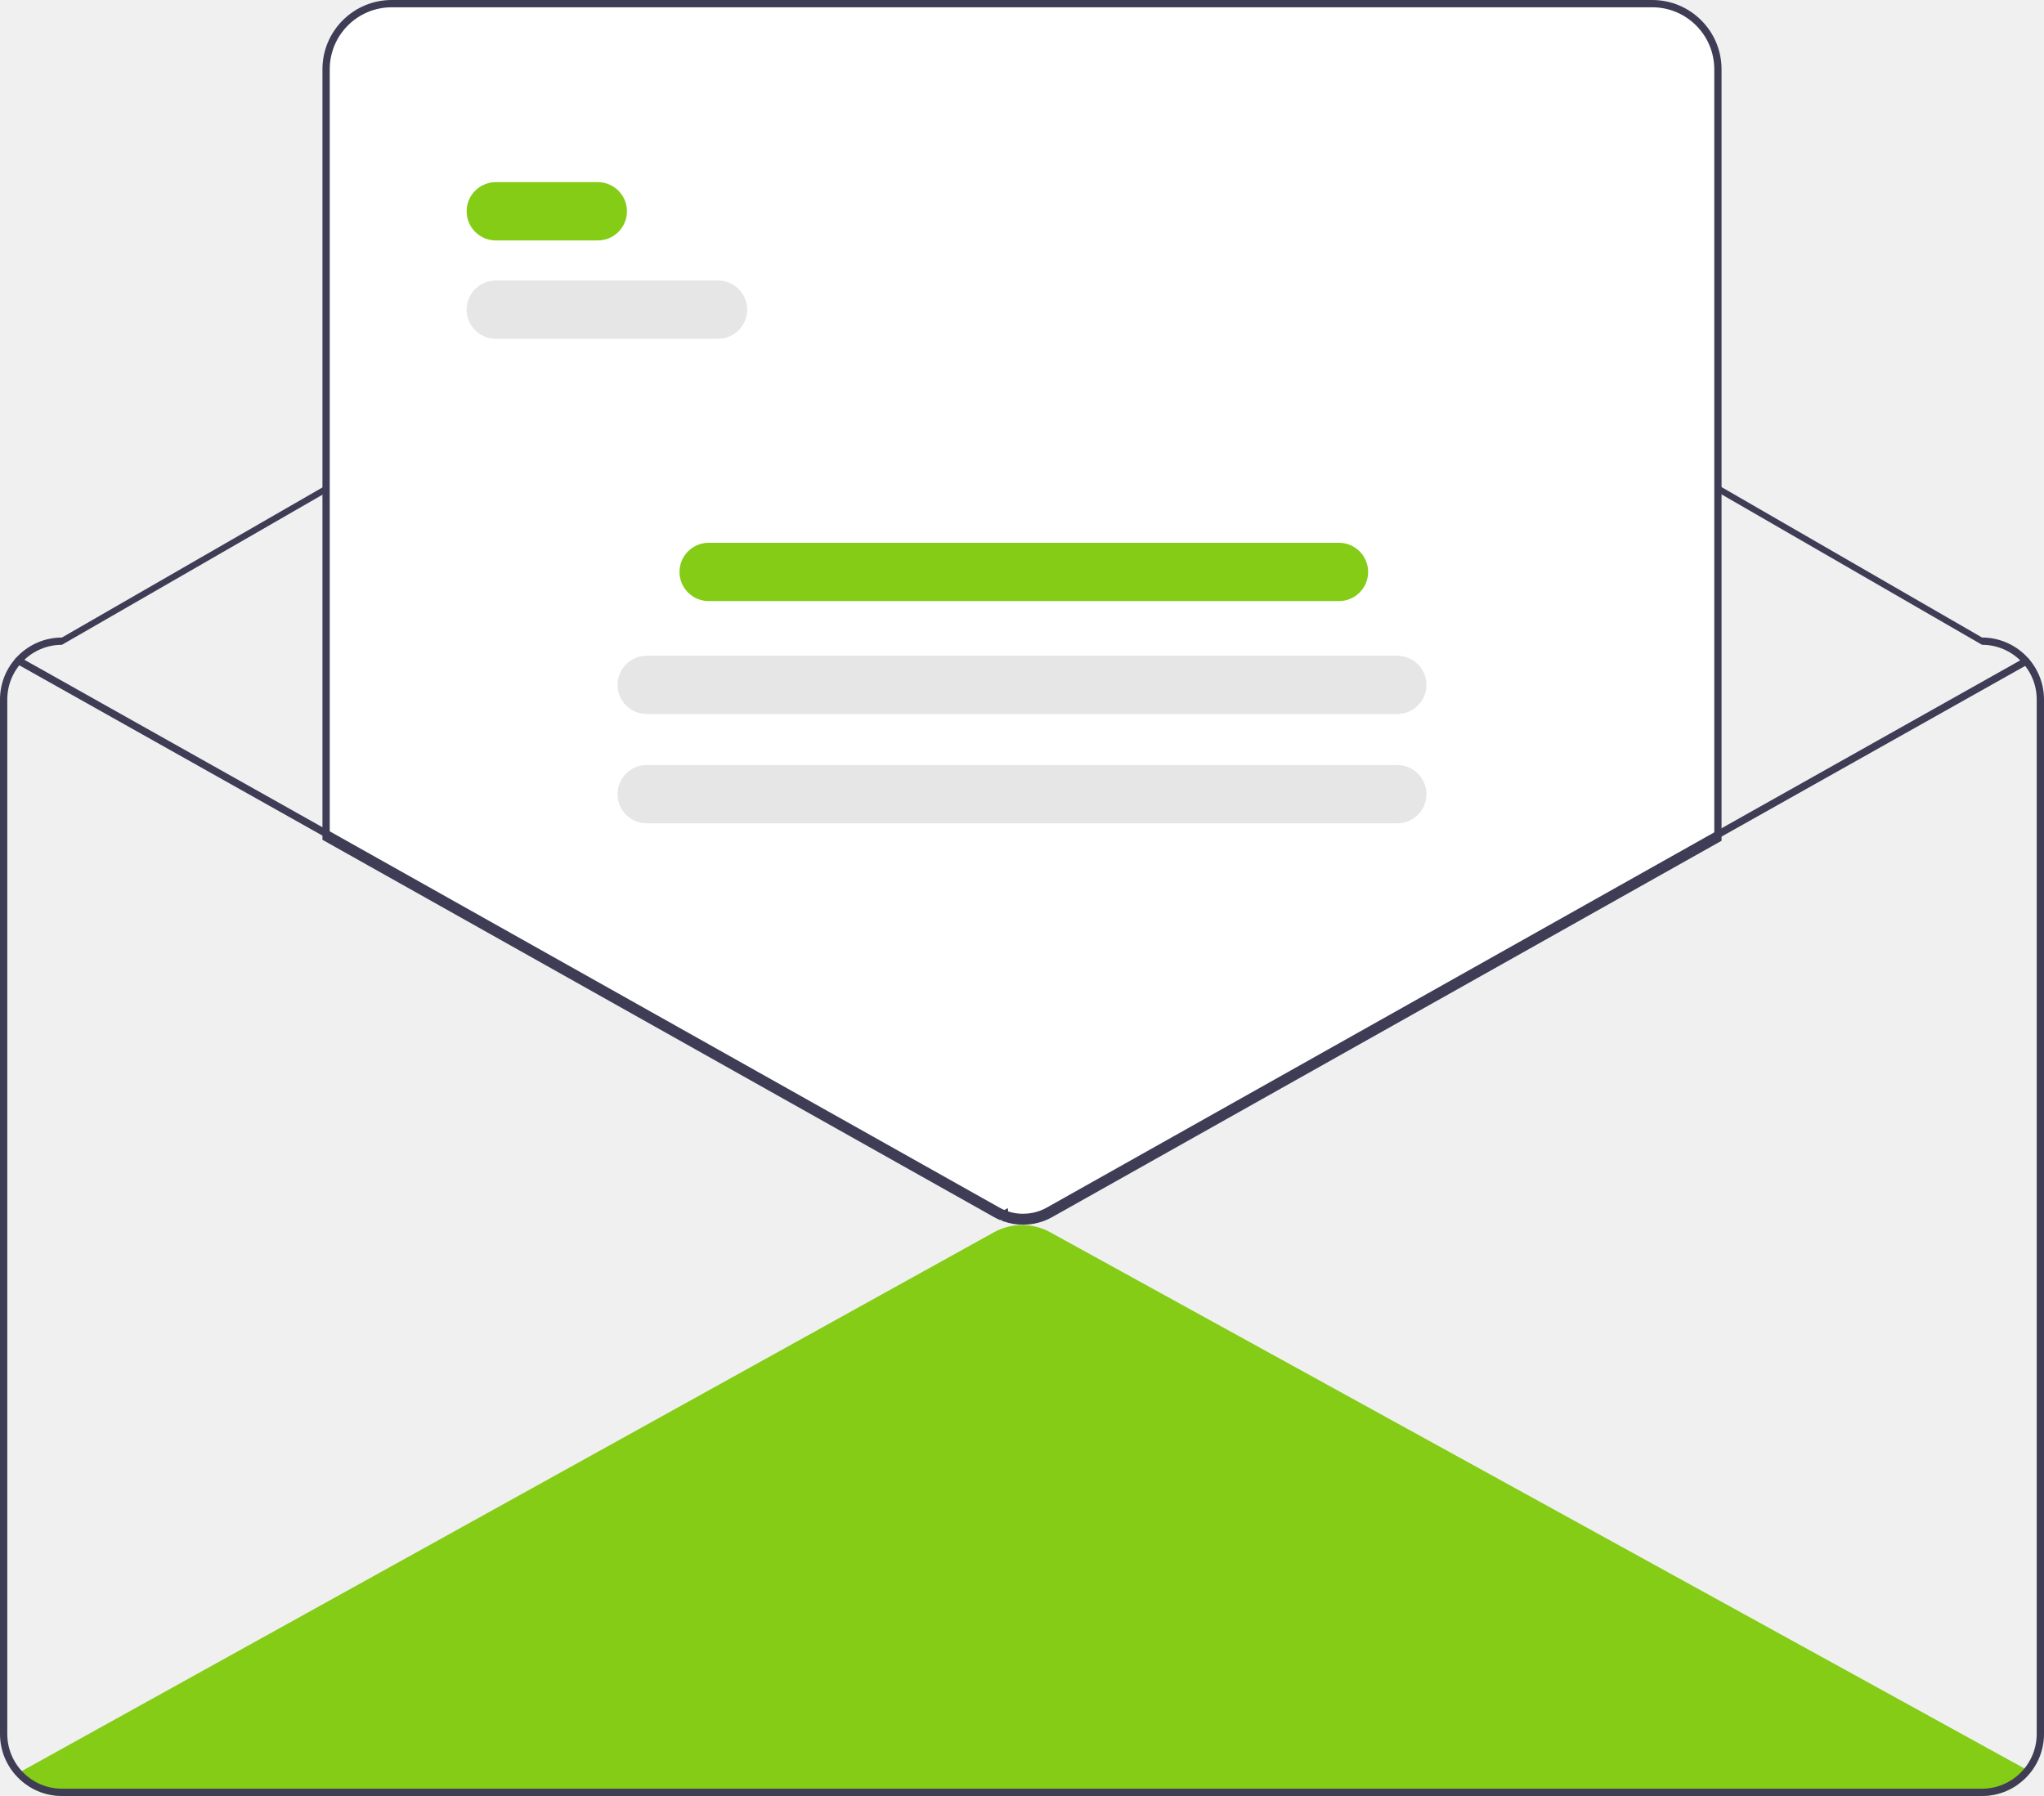
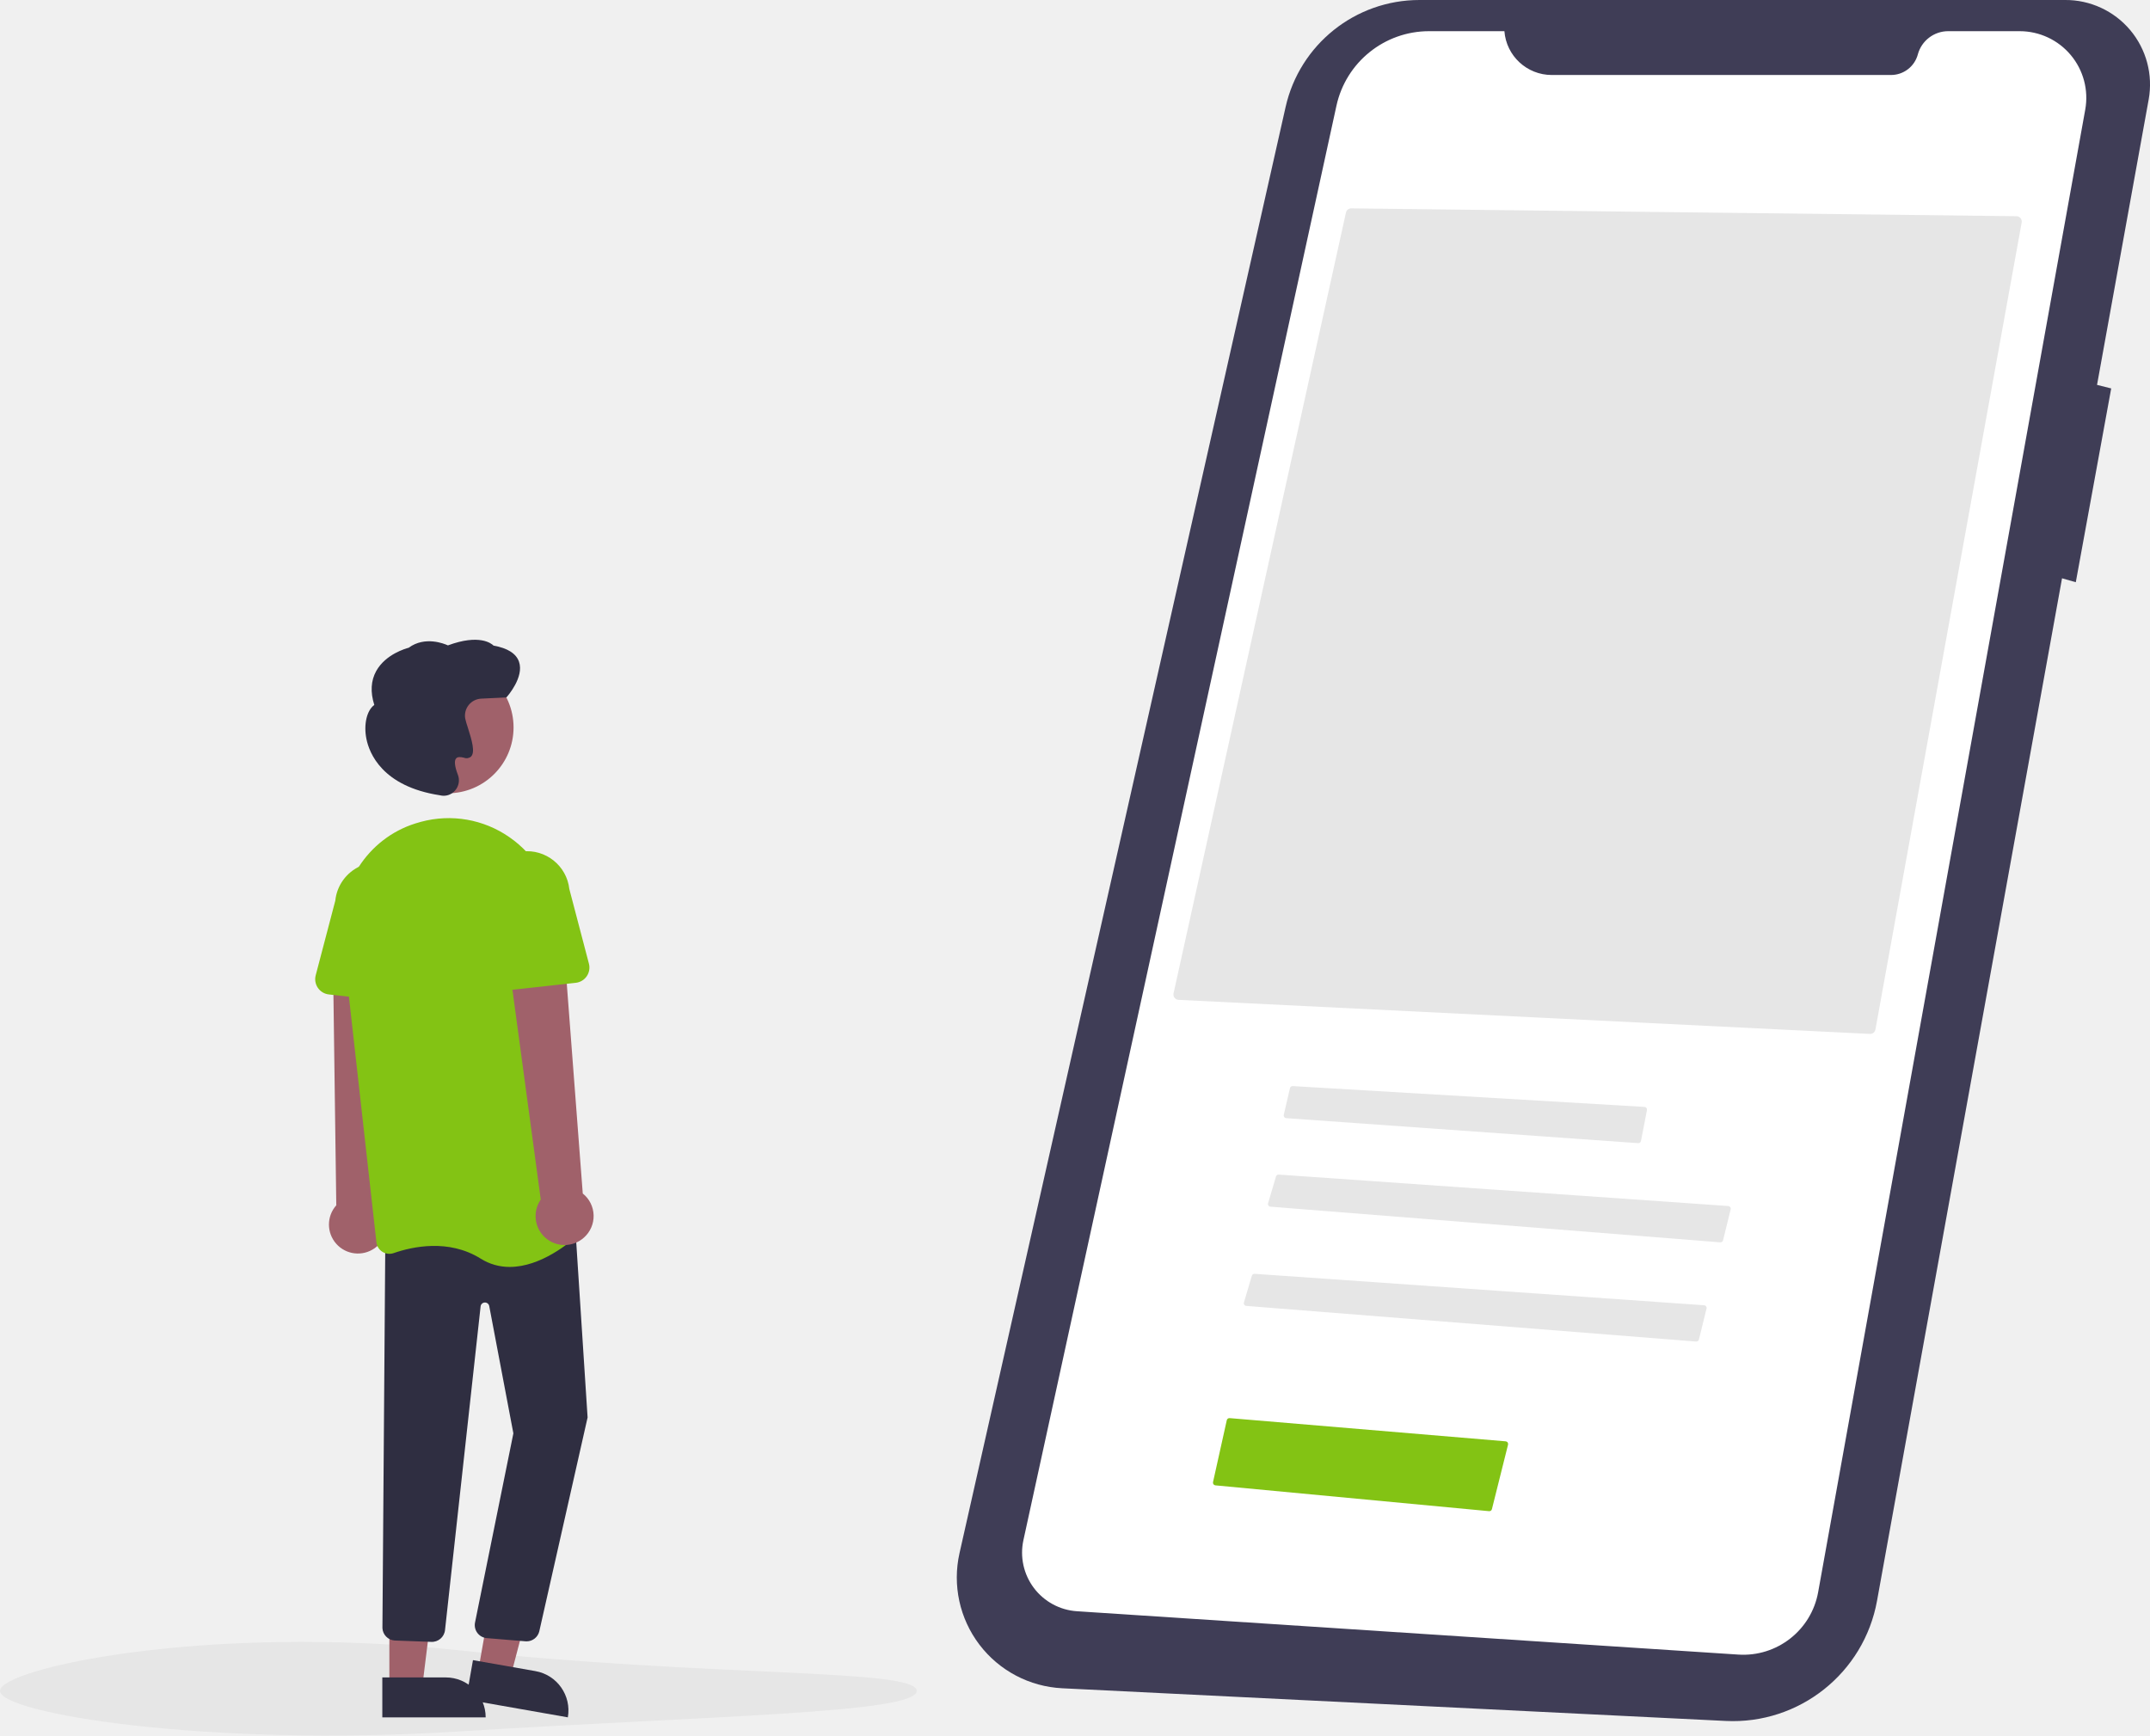
- <svg xmlns="http://www.w3.org/2000/svg" data-name="Layer 1" width="561" height="493" viewBox="0 0 561 493">
-   <path d="M876.03,689.45c-.98,1.37-1.97,2.73-2.95,4.08A16.828,16.828,0,0,1,863.5,696.5h-527a16.904,16.904,0,0,1-9.21-2.72c-.91-1.2-1.81-2.41-2.72-3.62l.91-.5L592.27,541.78a16.019,16.019,0,0,1,15.47-.02L875.13,688.95Z" transform="translate(-319.5 -203.5)" fill="#84cc16" />
-   <path d="M863.5,378.5,632.282,244.97a64.023,64.023,0,0,0-63.981-.032L336.5,378.5a17.024,17.024,0,0,0-17,17v284a17.02,17.02,0,0,0,17,17h527a17.029,17.029,0,0,0,17-17v-284A17.024,17.024,0,0,0,863.5,378.5Zm15,301a15.036,15.036,0,0,1-15,15h-527a15.027,15.027,0,0,1-15-15v-284a15.018,15.018,0,0,1,15-15L568.3,246.938a64.023,64.023,0,0,1,63.981.032L863.5,380.5a15.018,15.018,0,0,1,15,15Z" transform="translate(-319.5 -203.5)" fill="#3f3d56" />
-   <path d="M600.3,539.18a15.363,15.363,0,0,1-5.116-.858l-.302-.107-.061-.672c-.188.093-.379.182-.569.266l-.201.088-.201-.089c-.421-.185-.84-.395-1.244-.622L408.5,433.732V222.5A18.521,18.521,0,0,1,427,204H773a18.521,18.521,0,0,1,18.5,18.5V434.002l-.255.144-183.25,103.04A15.757,15.757,0,0,1,600.3,539.18Z" transform="translate(-319.5 -203.5)" fill="#fff" />
-   <path d="M600.3,539.68a15.856,15.856,0,0,1-5.282-.887l-.605-.213-.026-.286-.337.148-.402-.177c-.437-.192-.87-.409-1.288-.645L408,434.025V222.5a19.022,19.022,0,0,1,19-19H773a19.022,19.022,0,0,1,19,19V434.295L608.24,537.622A16.253,16.253,0,0,1,600.3,539.68Zm-4.013-2.577a14.492,14.492,0,0,0,10.974-1.226L790,433.125V222.5a17.019,17.019,0,0,0-17-17H427a17.019,17.019,0,0,0-17,17V432.854l11.99,6.733,171.35,96.291q.35.197.71.371.36-.174.709-.37l1.347-.759Z" transform="translate(-319.5 -203.5)" fill="#3f3d56" />
-   <path d="M876.07,385.88,803.5,426.68,791,433.71,607.75,536.75a15.242,15.242,0,0,1-7.45,1.93,14.911,14.911,0,0,1-4.95-.83,12.054,12.054,0,0,1-1.3-.5q-.614-.27-1.2-.6L421.5,440.46,409,433.44l-84.92-47.72a1.011,1.011,0,0,1-.38-1.37.999.999,0,0,1,1.36-.38L409,431.14l12.5,7.02L593.83,535a13.074,13.074,0,0,0,1.78.83c.26.1.53.19.8.27A13.264,13.264,0,0,0,606.77,535L791,431.42l12.5-7.03,71.59-40.25a.998.998,0,1,1,.98,1.74Z" transform="translate(-319.5 -203.5)" fill="#3f3d56" />
-   <path d="M483.575,269.5h-28a8,8,0,0,1,0-16h28a8,8,0,0,1,0,16Z" transform="translate(-319.5 -203.5)" fill="#84cc16" />
-   <path d="M516.575,296.5h-61a8,8,0,0,1,0-16h61a8,8,0,0,1,0,16Z" transform="translate(-319.5 -203.5)" fill="#e6e6e6" />
-   <path d="M687,368.5H514a8,8,0,0,1,0-16H687a8,8,0,0,1,0,16Z" transform="translate(-319.5 -203.5)" fill="#84cc16" />
-   <path d="M703,399.5H497a8,8,0,0,1,0-16H703a8,8,0,0,1,0,16Z" transform="translate(-319.5 -203.5)" fill="#e6e6e6" />
-   <path d="M703,429.5H497a8,8,0,0,1,0-16H703a8,8,0,0,1,0,16Z" transform="translate(-319.5 -203.5)" fill="#e6e6e6" />
+ <svg xmlns="http://www.w3.org/2000/svg" width="801.575" height="647.182" viewBox="0 0 801.575 647.182">
+   <g id="Group_6" data-name="Group 6" transform="translate(-231.222 -125)">
+     <path id="Path_80-388" data-name="Path 80" d="M1001.142,124.77H760.527a51.15,51.15,0,0,0-49.9,39.9L589.051,703.938a41.34,41.34,0,0,0,38.294,50.382L874.7,766.507a54.615,54.615,0,0,0,56.43-44.828L1000.1,340.412l5.131,1.466,13.2-72.265-5.281-1.32,19.251-106.426a31.493,31.493,0,0,0-31.25-37.1Z" transform="translate(-0.099 0.231)" fill="#3f3d56" />
+     <path id="Path_81-389" data-name="Path 81" d="M792.2,136.395H764.116a35.349,35.349,0,0,0-34.536,27.813l-116.7,534.868A21.9,21.9,0,0,0,632.849,725.6L879.4,741.76a28.367,28.367,0,0,0,29.773-23.277l99.58-552.838a24.846,24.846,0,0,0-24.452-29.25H957.658a11.726,11.726,0,0,0-11.323,8.677h0a10.352,10.352,0,0,1-10,7.661H809.847A17.7,17.7,0,0,1,792.2,136.395Z" transform="translate(-0.099 0.231)" fill="#fff" />
+     <path id="Path_93-390" data-name="Path 93" d="M928.494,510.313a2,2,0,0,0,2.036-1.638l54.523-300.917a2.021,2.021,0,0,0-.417-1.632,1.962,1.962,0,0,0-1.5-.729l-248.059-2.93h-.023a1.988,1.988,0,0,0-1.925,1.562L668.853,495.179a2.021,2.021,0,0,0,.356,1.648,1.964,1.964,0,0,0,1.473.785Z" transform="translate(-0.099 0.231)" fill="#e6e6e6" />
+     <path id="Path_94-391" data-name="Path 94" d="M713.229,529.535a1,1,0,0,0-.973.773l-2.323,9.956a1,1,0,0,0,.9,1.225l131.23,9.327a1.009,1.009,0,0,0,1.053-.807l2.234-11.519a1,1,0,0,0-.922-1.188L713.29,529.537Z" transform="translate(-0.099 0.465)" fill="#e6e6e6" />
+     <path id="Path_95-392" data-name="Path 95" d="M872.666,587.808a1,1,0,0,0,1.051-.758l2.844-11.543a1,1,0,0,0-.9-1.237L708.072,562.549a.989.989,0,0,0-1.029.713l-2.955,9.975a1,1,0,0,0,.878,1.28Z" transform="translate(-0.099 0.454)" fill="#e6e6e6" />
+     <path id="Path_96-393" data-name="Path 96" d="M863.666,624.808a1,1,0,0,0,1.051-.758l2.844-11.543a1,1,0,0,0-.9-1.237L699.072,599.549a.989.989,0,0,0-1.029.713l-2.955,9.975a1,1,0,0,0,.878,1.28Z" transform="translate(-0.099 0.454)" fill="#e6e6e6" />
+     <path id="Path_79-394" data-name="Path 79" d="M508.877,752.008c0,8.369-76.605,9.26-170.889,15.153-94.2,5.887-170.889-6.784-170.889-15.153s77.047-25.207,170.889-15.153C432.272,746.957,508.877,743.639,508.877,752.008Z" transform="translate(64.123 3.512)" fill="#e6e6e6" />
+     <path id="Path_97-395" data-name="Path 97" d="M786.481,688.283a.989.989,0,0,0,1.064-.754l6.013-24.051a1,1,0,0,0-.886-1.24l-102.916-8.656a1.018,1.018,0,0,0-1.06.779l-5.129,23.083a1,1,0,0,0,.883,1.213Z" transform="translate(-0.099 0.231)" fill="#83c314" />
+     <path id="Path_111-396" data-name="Path 111" d="M315.09,570.537a10.743,10.743,0,0,0,1.582-16.4l4.167-93.018L299.624,463.5l1.233,90.985a10.8,10.8,0,0,0,14.234,16.048Z" transform="translate(55.741 19.97)" fill="#a0616a" />
+     <path id="Path_112-397" data-name="Path 112" d="M69.534,574.966l12.075,2.123,11.934-45.564-15.821-3.133Z" transform="translate(340 173)" fill="#a0616a" />
+     <path id="Path_113-398" data-name="Path 113" d="M350.232,727.314h38.531V742.2H365.119a14.887,14.887,0,0,1-14.887-14.887Z" transform="translate(661.936 1542.365) rotate(-170.029)" fill="#2f2e41" />
+     <path id="Path_114-399" data-name="Path 114" d="M36.392,581.01h12.26l5.832-47.288H36.39Z" transform="translate(340 173)" fill="#a0616a" />
+     <path id="Path_115-400" data-name="Path 115" d="M318.024,730.536h38.531v14.887H332.911a14.887,14.887,0,0,1-14.887-14.887h0Z" transform="translate(730.354 1495.915) rotate(179.997)" fill="#2f2e41" />
+     <path id="Path_116-401" data-name="Path 116" d="M371.8,717.09a4.735,4.735,0,0,1-.572-.034l-14.43-1.187a4.881,4.881,0,0,1-4.243-5.659l14.325-70.681-9-47.474a1.627,1.627,0,0,0-3.219.16L341.4,712.842a4.924,4.924,0,0,1-5.21,4.437l-13.595-.506a4.888,4.888,0,0,1-4.536-4.631l1.086-145.768,70.481-8.81,4.924,76.041-.02.081-17.991,79.675A4.886,4.886,0,0,1,371.8,717.09Z" transform="translate(55.741 19.97)" fill="#2f2e41" />
+     <circle id="Ellipse_16" data-name="Ellipse 16" cx="24.561" cy="24.561" r="24.561" transform="translate(373.568 371.694)" fill="#a0616a" />
+     <path id="Path_117-402" data-name="Path 117" d="M365.53,577.467a20.111,20.111,0,0,1-10.857-3.106c-11.9-7.436-25.411-4.481-32.407-2.057a4.88,4.88,0,0,1-4.221-.481,4.811,4.811,0,0,1-2.224-3.552L303.1,454.646c-2.132-19.038,9.336-36.937,27.268-42.56h0q1.011-.317,2.055-.6a39.569,39.569,0,0,1,32.972,5.723,40.2,40.2,0,0,1,17.167,29.353l10.711,114.387a4.807,4.807,0,0,1-1.527,4.007C387.99,568.428,377.092,577.466,365.53,577.467Z" transform="translate(55.741 19.97)" fill="#83c314" />
+     <path id="Path_118-403" data-name="Path 118" d="M326.789,479.012l-28.7-3.156a5.717,5.717,0,0,1-4.905-7.134l7.306-27.846a15.879,15.879,0,1,1,31.556,3.563l1.085,28.675a5.718,5.718,0,0,1-6.338,5.9Z" transform="translate(55.741 19.97)" fill="#83c314" />
+     <path id="Path_119-404" data-name="Path 119" d="M393.156,566.554a10.743,10.743,0,0,0-.406-16.468l-7.073-92.842-20.789,4.68,12.2,90.414a10.8,10.8,0,0,0,16.064,14.216Z" transform="translate(55.741 19.97)" fill="#a0616a" />
+     <path id="Path_120-405" data-name="Path 120" d="M356.919,473.176a5.711,5.711,0,0,1-1.818-4.4l1.085-28.675a15.878,15.878,0,1,1,31.556-3.563l7.306,27.846a5.717,5.717,0,0,1-4.905,7.134l-28.7,3.156a5.711,5.711,0,0,1-4.52-1.5Z" transform="translate(55.741 19.97)" fill="#83c314" />
+     <path id="Path_121-406" data-name="Path 121" d="M340.927,401.771a5.683,5.683,0,0,1-1.3-.151l-.125-.03c-21.594-3.3-26.367-15.812-27.414-21.035-1.084-5.408.15-10.628,2.94-12.656-1.521-4.8-1.277-9.061.727-12.662,3.5-6.28,11.081-8.4,12.1-8.664,6.058-4.469,13.306-1.486,14.625-.881,11.719-4.335,16.2-.727,17.008.079,5.238.941,8.431,2.964,9.491,6.016,1.991,5.731-4.305,12.86-4.574,13.161l-.14.156-9.38.447a6.358,6.358,0,0,0-5.981,7.317h0a29.611,29.611,0,0,0,.96,3.355c1.6,5.006,2.8,9.283,1.254,10.909a2.51,2.51,0,0,1-2.625.455c-1.467-.392-2.462-.31-2.958.245-.77.859-.535,3.035.662,6.125a5.739,5.739,0,0,1-1.046,5.847,5.568,5.568,0,0,1-4.226,1.967Z" transform="translate(55.741 19.97)" fill="#2f2e41" />
+   </g>
</svg>
